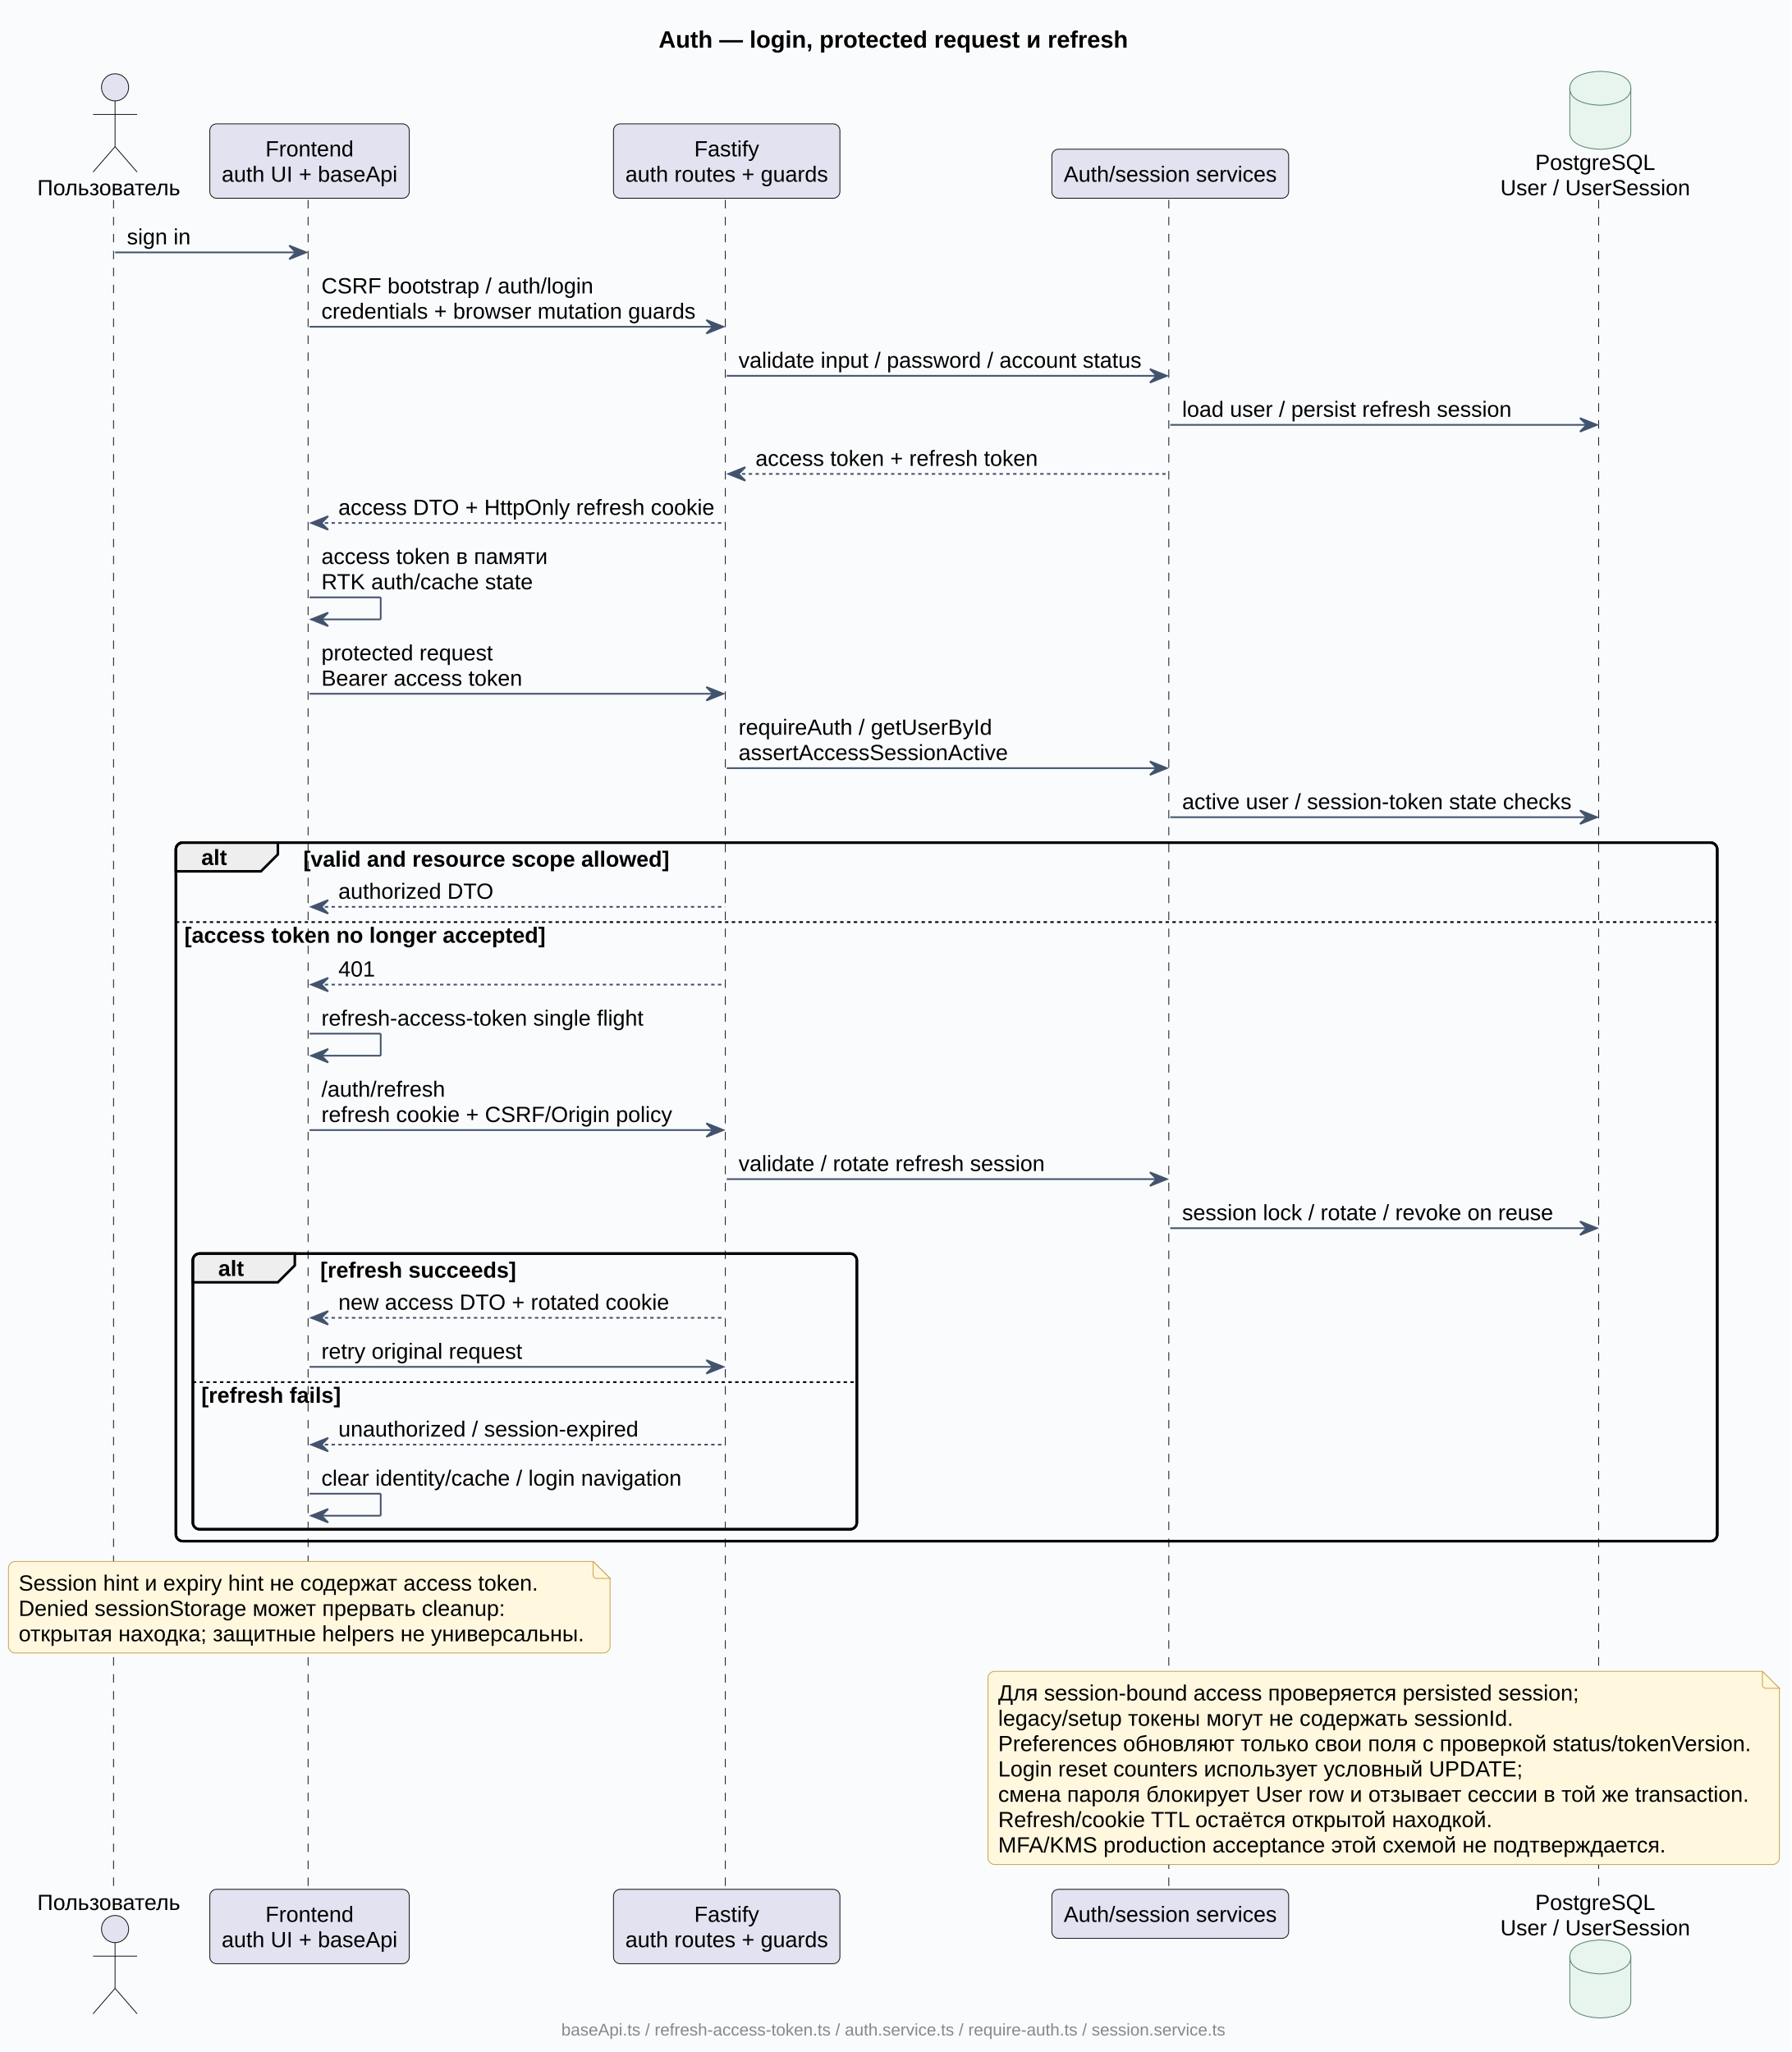
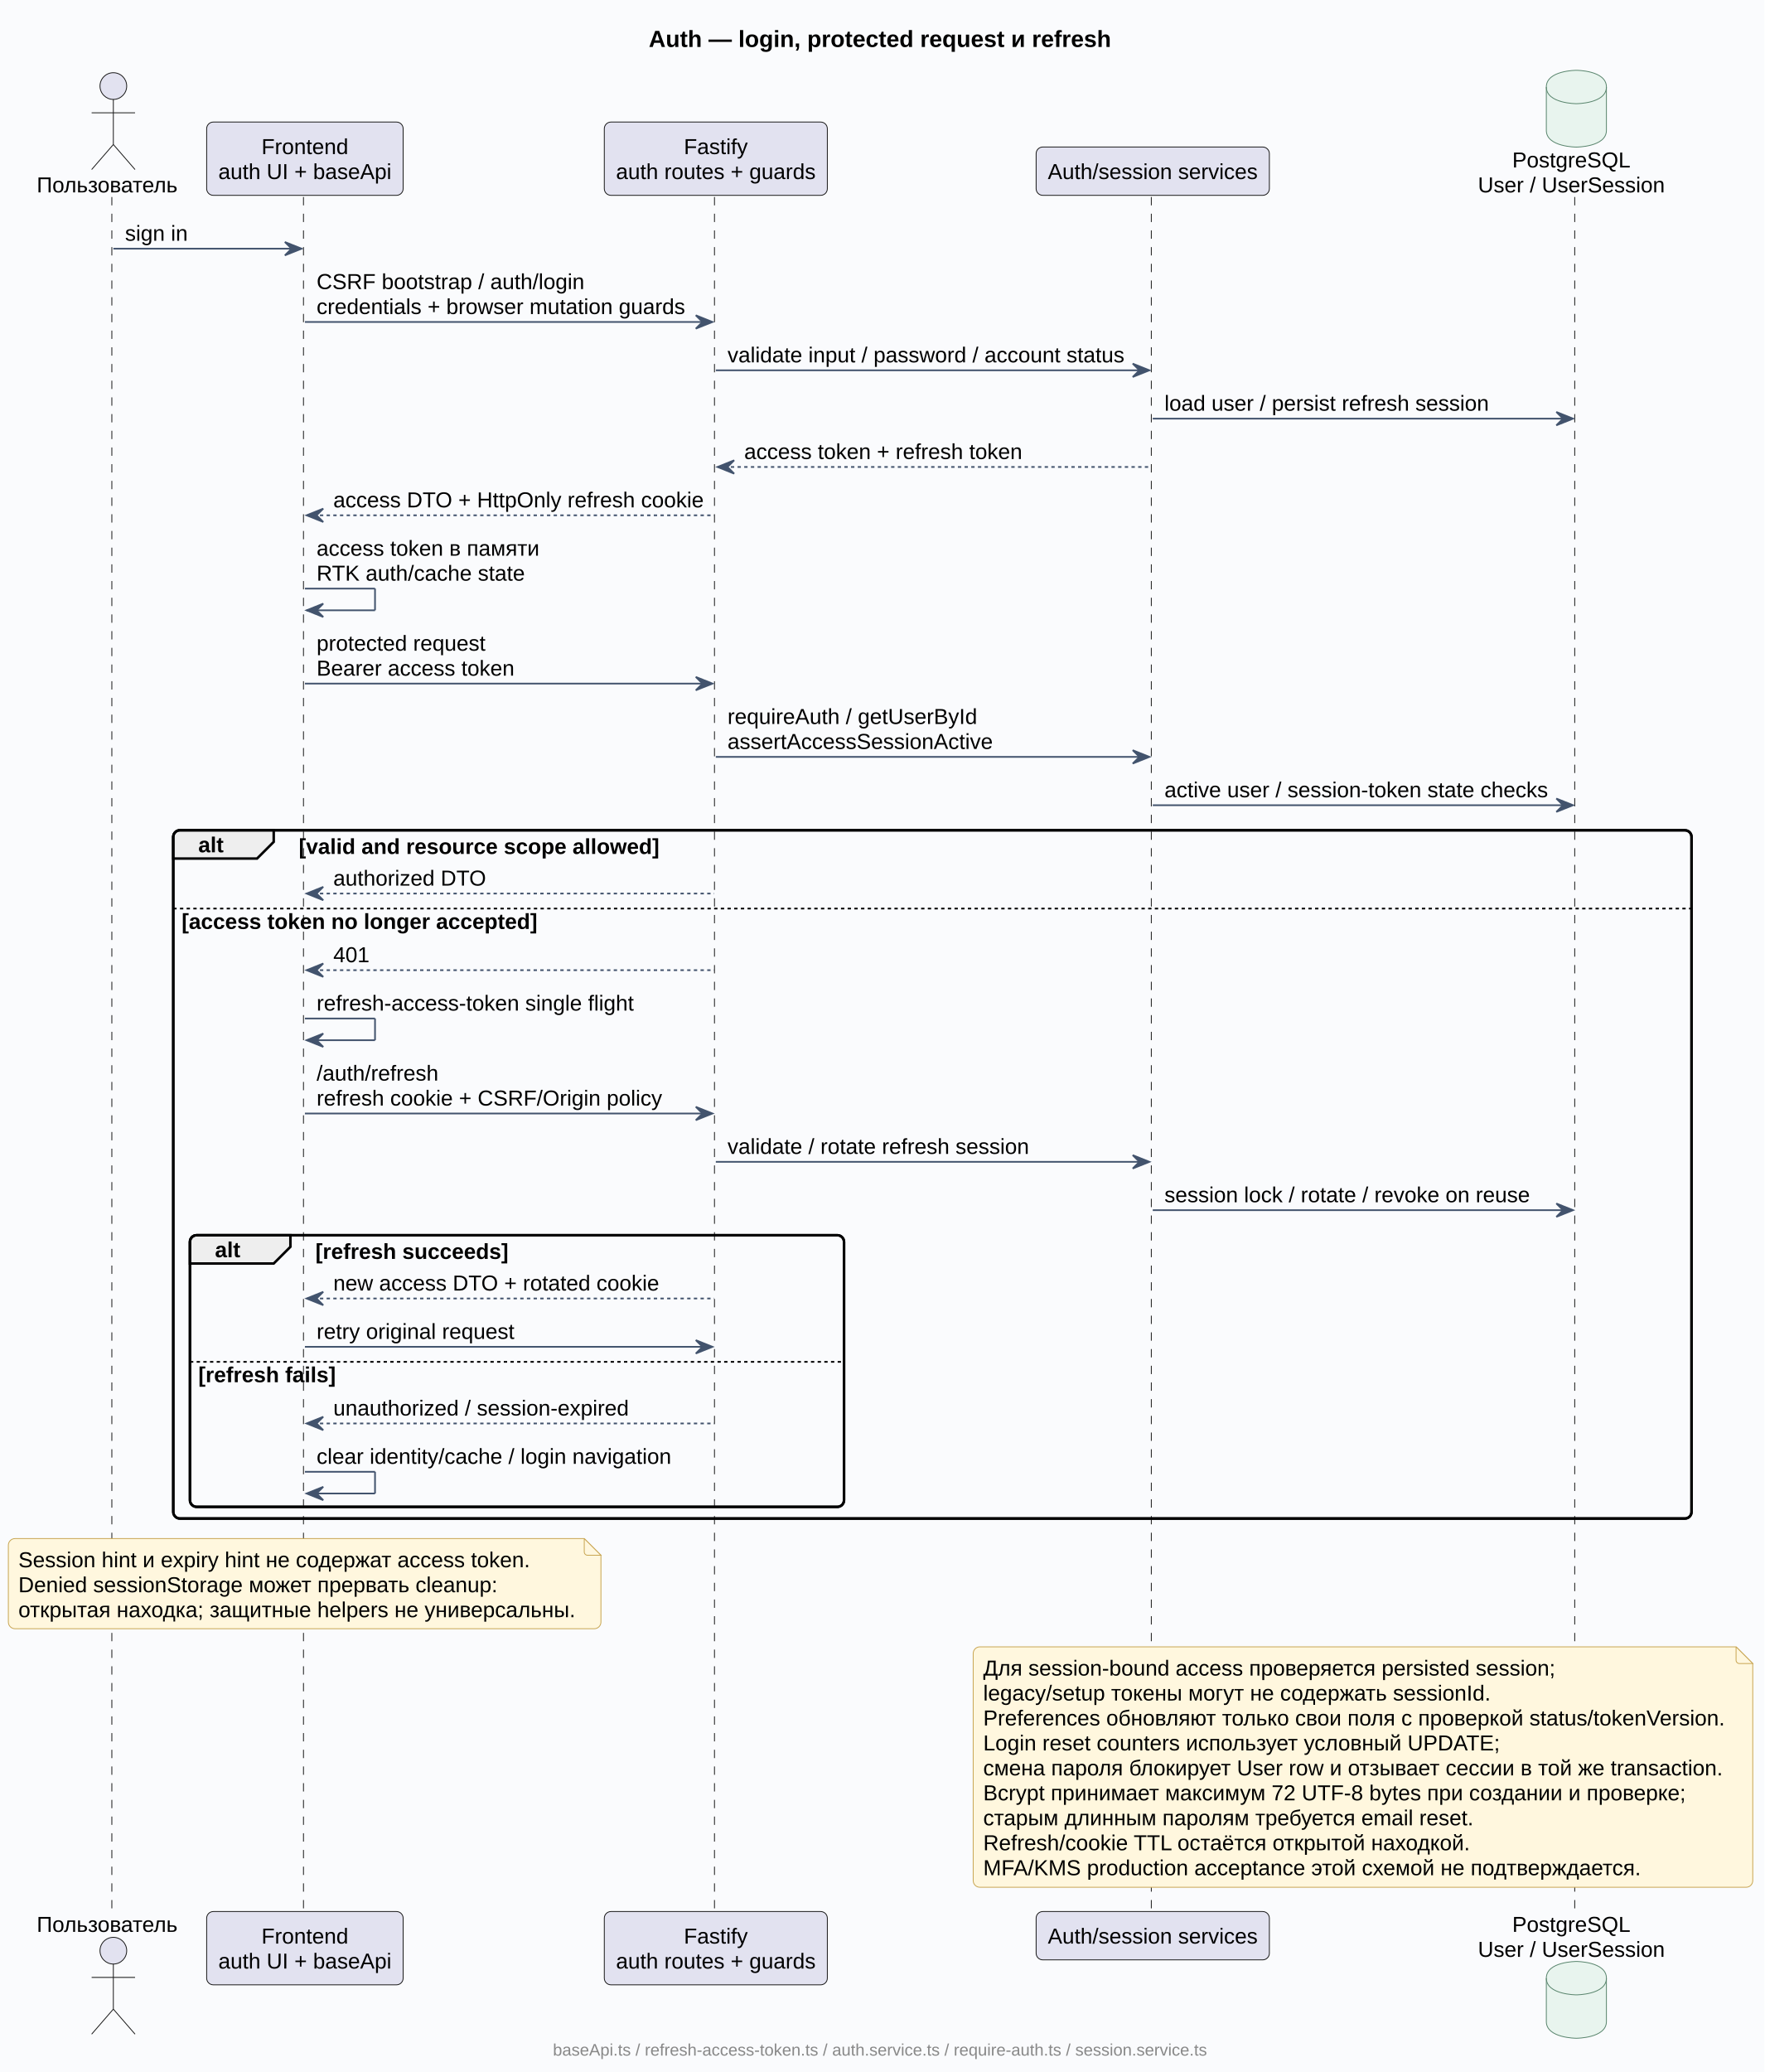
- <svg xmlns="http://www.w3.org/2000/svg" contentStyleType="text/css" data-diagram-type="SEQUENCE" height="1211px" preserveAspectRatio="none" style="width:1057px;height:1211px;background:#FAFBFD;" version="1.1" viewBox="0 0 1057 1211" width="1057px" zoomAndPan="magnify">
+ <svg xmlns="http://www.w3.org/2000/svg" contentStyleType="text/css" data-diagram-type="SEQUENCE" height="1241px" preserveAspectRatio="none" style="width:1057px;height:1241px;background:#FAFBFD;" version="1.1" viewBox="0 0 1057 1241" width="1057px" zoomAndPan="magnify">
  <defs />
  <g>
-     <rect fill="#FAFBFD" height="1211" style="stroke:none;stroke-width:1;" width="1057" x="0" y="0" />
+     <rect fill="#FAFBFD" height="1241" style="stroke:none;stroke-width:1;" width="1057" x="0" y="0" />
    <text fill="#000000" font-family="Arial" font-size="14" font-weight="bold" lengthAdjust="spacing" textLength="276.972" x="388.653" y="28.132">Auth — login, protected request и refresh</text>
    <rect fill="none" height="412.231" rx="4" ry="4" style="stroke:#000000;stroke-width:1.5;" width="909.523" x="103.801" y="497.278" />
    <rect fill="none" height="162.692" rx="4" ry="4" style="stroke:#000000;stroke-width:1.5;" width="391.82" x="113.801" y="739.817" />
    <g class="participant-lifeline" data-entity-uid="part1" data-qualified-name="User" id="part1-lifeline">
      <g>
-         <rect fill="#000000" fill-opacity="0" height="998" width="8" x="63.901" y="117.996" />
-         <line style="stroke:#181818;stroke-width:0.5;stroke-dasharray:5,5;" x1="67" x2="67" y1="117.996" y2="1115.997" />
+         <rect fill="#000000" fill-opacity="0" height="1027.898" width="8" x="63.901" y="117.996" />
+         <line style="stroke:#181818;stroke-width:0.5;stroke-dasharray:5,5;" x1="67" x2="67" y1="117.996" y2="1145.894" />
      </g>
    </g>
    <g class="participant-lifeline" data-entity-uid="part2" data-qualified-name="Front" id="part2-lifeline">
      <g>
-         <rect fill="#000000" fill-opacity="0" height="998" width="8" x="178.655" y="117.996" />
-         <line style="stroke:#181818;stroke-width:0.5;stroke-dasharray:5,5;" x1="181.801" x2="181.801" y1="117.996" y2="1115.997" />
+         <rect fill="#000000" fill-opacity="0" height="1027.898" width="8" x="178.655" y="117.996" />
+         <line style="stroke:#181818;stroke-width:0.5;stroke-dasharray:5,5;" x1="181.801" x2="181.801" y1="117.996" y2="1145.894" />
      </g>
    </g>
    <g class="participant-lifeline" data-entity-uid="part3" data-qualified-name="API" id="part3-lifeline">
      <g>
-         <rect fill="#000000" fill-opacity="0" height="998" width="8" x="424.817" y="117.996" />
-         <line style="stroke:#181818;stroke-width:0.5;stroke-dasharray:5,5;" x1="428.012" x2="428.012" y1="117.996" y2="1115.997" />
+         <rect fill="#000000" fill-opacity="0" height="1027.898" width="8" x="424.817" y="117.996" />
+         <line style="stroke:#181818;stroke-width:0.5;stroke-dasharray:5,5;" x1="428.012" x2="428.012" y1="117.996" y2="1145.894" />
      </g>
    </g>
    <g class="participant-lifeline" data-entity-uid="part4" data-qualified-name="Auth" id="part4-lifeline">
      <g>
-         <rect fill="#000000" fill-opacity="0" height="998" width="8" x="686.562" y="117.996" />
-         <line style="stroke:#181818;stroke-width:0.5;stroke-dasharray:5,5;" x1="689.701" x2="689.701" y1="117.996" y2="1115.997" />
+         <rect fill="#000000" fill-opacity="0" height="1027.898" width="8" x="686.562" y="117.996" />
+         <line style="stroke:#181818;stroke-width:0.5;stroke-dasharray:5,5;" x1="689.701" x2="689.701" y1="117.996" y2="1145.894" />
      </g>
    </g>
    <g class="participant-lifeline" data-entity-uid="part5" data-qualified-name="PG" id="part5-lifeline">
      <g>
-         <rect fill="#000000" fill-opacity="0" height="998" width="8" x="940.335" y="117.996" />
-         <line style="stroke:#181818;stroke-width:0.5;stroke-dasharray:5,5;" x1="943.345" x2="943.345" y1="117.996" y2="1115.997" />
+         <rect fill="#000000" fill-opacity="0" height="1027.898" width="8" x="940.335" y="117.996" />
+         <line style="stroke:#181818;stroke-width:0.5;stroke-dasharray:5,5;" x1="943.345" x2="943.345" y1="117.996" y2="1145.894" />
      </g>
    </g>
    <g class="participant participant-head" data-entity-uid="part1" data-qualified-name="User" id="part1-head">
      <text fill="#000000" font-family="Arial" font-size="13" lengthAdjust="spacing" textLength="85.801" x="22" y="115.241">Пользователь</text>
      <ellipse cx="67.901" cy="51.547" fill="#E2E2F0" rx="8" ry="8" style="stroke:#181818;stroke-width:0.5;" />
      <path d="M67.901,59.547 L67.901,86.547 M54.901,67.547 L80.901,67.547 M67.901,86.547 L54.901,101.547 M67.901,86.547 L80.901,101.547" fill="none" style="stroke:#181818;stroke-width:0.5;" />
    </g>
    <g class="participant participant-tail" data-entity-uid="part1" data-qualified-name="User" id="part1-tail">
-       <text fill="#000000" font-family="Arial" font-size="13" lengthAdjust="spacing" textLength="85.801" x="22" y="1127.19">Пользователь</text>
-       <ellipse cx="67.901" cy="1138.445" fill="#E2E2F0" rx="8" ry="8" style="stroke:#181818;stroke-width:0.5;" />
-       <path d="M67.901,1146.445 L67.901,1173.445 M54.901,1154.445 L80.901,1154.445 M67.901,1173.445 L54.901,1188.445 M67.901,1173.445 L80.901,1188.445" fill="none" style="stroke:#181818;stroke-width:0.5;" />
+       <text fill="#000000" font-family="Arial" font-size="13" lengthAdjust="spacing" textLength="85.801" x="22" y="1157.088">Пользователь</text>
+       <ellipse cx="67.901" cy="1168.343" fill="#E2E2F0" rx="8" ry="8" style="stroke:#181818;stroke-width:0.5;" />
+       <path d="M67.901,1176.343 L67.901,1203.343 M54.901,1184.343 L80.901,1184.343 M67.901,1203.343 L54.901,1218.343 M67.901,1203.343 L80.901,1218.343" fill="none" style="stroke:#181818;stroke-width:0.5;" />
    </g>
    <g class="participant participant-head" data-entity-uid="part2" data-qualified-name="Front" id="part2-head">
      <rect fill="#E2E2F0" height="43.898" rx="4" ry="4" style="stroke:#181818;stroke-width:0.5;" width="117.708" x="123.801" y="73.099" />
      <text fill="#000000" font-family="Arial" font-size="13" lengthAdjust="spacing" textLength="52.032" x="156.639" y="92.293">Frontend</text>
      <text fill="#000000" font-family="Arial" font-size="13" lengthAdjust="spacing" textLength="103.708" x="130.801" y="107.241">auth UI + baseApi</text>
    </g>
    <g class="participant participant-tail" data-entity-uid="part2" data-qualified-name="Front" id="part2-tail">
-       <rect fill="#E2E2F0" height="43.898" rx="4" ry="4" style="stroke:#181818;stroke-width:0.5;" width="117.708" x="123.801" y="1114.997" />
-       <text fill="#000000" font-family="Arial" font-size="13" lengthAdjust="spacing" textLength="52.032" x="156.639" y="1134.19">Frontend</text>
-       <text fill="#000000" font-family="Arial" font-size="13" lengthAdjust="spacing" textLength="103.708" x="130.801" y="1149.139">auth UI + baseApi</text>
+       <rect fill="#E2E2F0" height="43.898" rx="4" ry="4" style="stroke:#181818;stroke-width:0.5;" width="117.708" x="123.801" y="1144.894" />
+       <text fill="#000000" font-family="Arial" font-size="13" lengthAdjust="spacing" textLength="52.032" x="156.639" y="1164.088">Frontend</text>
+       <text fill="#000000" font-family="Arial" font-size="13" lengthAdjust="spacing" textLength="103.708" x="130.801" y="1179.037">auth UI + baseApi</text>
    </g>
    <g class="participant participant-head" data-entity-uid="part3" data-qualified-name="API" id="part3-head">
      <rect fill="#E2E2F0" height="43.898" rx="4" ry="4" style="stroke:#181818;stroke-width:0.5;" width="133.609" x="362.012" y="73.099" />
      <text fill="#000000" font-family="Arial" font-size="13" lengthAdjust="spacing" textLength="38.283" x="409.675" y="92.293">Fastify</text>
      <text fill="#000000" font-family="Arial" font-size="13" lengthAdjust="spacing" textLength="119.609" x="369.012" y="107.241">auth routes + guards</text>
    </g>
    <g class="participant participant-tail" data-entity-uid="part3" data-qualified-name="API" id="part3-tail">
-       <rect fill="#E2E2F0" height="43.898" rx="4" ry="4" style="stroke:#181818;stroke-width:0.5;" width="133.609" x="362.012" y="1114.997" />
-       <text fill="#000000" font-family="Arial" font-size="13" lengthAdjust="spacing" textLength="38.283" x="409.675" y="1134.19">Fastify</text>
-       <text fill="#000000" font-family="Arial" font-size="13" lengthAdjust="spacing" textLength="119.609" x="369.012" y="1149.139">auth routes + guards</text>
+       <rect fill="#E2E2F0" height="43.898" rx="4" ry="4" style="stroke:#181818;stroke-width:0.5;" width="133.609" x="362.012" y="1144.894" />
+       <text fill="#000000" font-family="Arial" font-size="13" lengthAdjust="spacing" textLength="38.283" x="409.675" y="1164.088">Fastify</text>
+       <text fill="#000000" font-family="Arial" font-size="13" lengthAdjust="spacing" textLength="119.609" x="369.012" y="1179.037">auth routes + guards</text>
    </g>
    <g class="participant participant-head" data-entity-uid="part4" data-qualified-name="Auth" id="part4-head">
      <rect fill="#E2E2F0" height="28.949" rx="4" ry="4" style="stroke:#181818;stroke-width:0.5;" width="139.722" x="620.701" y="88.047" />
      <text fill="#000000" font-family="Arial" font-size="13" lengthAdjust="spacing" textLength="125.722" x="627.701" y="107.241">Auth/session services</text>
    </g>
    <g class="participant participant-tail" data-entity-uid="part4" data-qualified-name="Auth" id="part4-tail">
-       <rect fill="#E2E2F0" height="28.949" rx="4" ry="4" style="stroke:#181818;stroke-width:0.5;" width="139.722" x="620.701" y="1114.997" />
-       <text fill="#000000" font-family="Arial" font-size="13" lengthAdjust="spacing" textLength="125.722" x="627.701" y="1134.19">Auth/session services</text>
+       <rect fill="#E2E2F0" height="28.949" rx="4" ry="4" style="stroke:#181818;stroke-width:0.5;" width="139.722" x="620.701" y="1144.894" />
+       <text fill="#000000" font-family="Arial" font-size="13" lengthAdjust="spacing" textLength="125.722" x="627.701" y="1164.088">Auth/session services</text>
    </g>
    <g class="participant participant-head" data-entity-uid="part5" data-qualified-name="PG" id="part5-head">
      <text fill="#000000" font-family="Arial" font-size="13" lengthAdjust="spacing" textLength="70.814" x="905.927" y="100.293">PostgreSQL</text>
      <text fill="#000000" font-family="Arial" font-size="13" lengthAdjust="spacing" textLength="111.979" x="885.345" y="115.241">User / UserSession</text>
      <path d="M926.335,52.099 C926.335,42.099 944.335,42.099 944.335,42.099 C944.335,42.099 962.335,42.099 962.335,52.099 L962.335,78.099 C962.335,88.099 944.335,88.099 944.335,88.099 C944.335,88.099 926.335,88.099 926.335,78.099 L926.335,52.099" fill="#E8F4EE" style="stroke:#58846C;stroke-width:0.5;" />
      <path d="M926.335,52.099 C926.335,62.099 944.335,62.099 944.335,62.099 C944.335,62.099 962.335,62.099 962.335,52.099" fill="none" style="stroke:#58846C;stroke-width:0.5;" />
    </g>
    <g class="participant participant-tail" data-entity-uid="part5" data-qualified-name="PG" id="part5-tail">
-       <text fill="#000000" font-family="Arial" font-size="13" lengthAdjust="spacing" textLength="70.814" x="905.927" y="1127.19">PostgreSQL</text>
-       <text fill="#000000" font-family="Arial" font-size="13" lengthAdjust="spacing" textLength="111.979" x="885.345" y="1142.139">User / UserSession</text>
-       <path d="M926.335,1154.894 C926.335,1144.894 944.335,1144.894 944.335,1144.894 C944.335,1144.894 962.335,1144.894 962.335,1154.894 L962.335,1180.894 C962.335,1190.894 944.335,1190.894 944.335,1190.894 C944.335,1190.894 926.335,1190.894 926.335,1180.894 L926.335,1154.894" fill="#E8F4EE" style="stroke:#58846C;stroke-width:0.5;" />
-       <path d="M926.335,1154.894 C926.335,1164.894 944.335,1164.894 944.335,1164.894 C944.335,1164.894 962.335,1164.894 962.335,1154.894" fill="none" style="stroke:#58846C;stroke-width:0.5;" />
+       <text fill="#000000" font-family="Arial" font-size="13" lengthAdjust="spacing" textLength="70.814" x="905.927" y="1157.088">PostgreSQL</text>
+       <text fill="#000000" font-family="Arial" font-size="13" lengthAdjust="spacing" textLength="111.979" x="885.345" y="1172.037">User / UserSession</text>
+       <path d="M926.335,1184.792 C926.335,1174.792 944.335,1174.792 944.335,1174.792 C944.335,1174.792 962.335,1174.792 962.335,1184.792 L962.335,1210.792 C962.335,1220.792 944.335,1220.792 944.335,1220.792 C944.335,1220.792 926.335,1220.792 926.335,1210.792 L926.335,1184.792" fill="#E8F4EE" style="stroke:#58846C;stroke-width:0.5;" />
+       <path d="M926.335,1184.792 C926.335,1194.792 944.335,1194.792 944.335,1194.792 C944.335,1194.792 962.335,1194.792 962.335,1184.792" fill="none" style="stroke:#58846C;stroke-width:0.5;" />
    </g>
    <g class="message" data-entity-1="part1" data-entity-2="part2" id="msg1">
      <polygon fill="#42536D" points="170.655,144.945,180.655,148.945,170.655,152.945,174.655,148.945" style="stroke:#42536D;stroke-width:1;" />
      <line style="stroke:#42536D;stroke-width:1;" x1="67.901" x2="176.655" y1="148.945" y2="148.945" />
      <text fill="#000000" font-family="Arial" font-size="13" lengthAdjust="spacing" textLength="37.578" x="74.901" y="144.19">sign in</text>
    </g>
    <g class="message" data-entity-1="part2" data-entity-2="part3" id="msg2">
      <polygon fill="#42536D" points="416.817,188.842,426.817,192.842,416.817,196.842,420.817,192.842" style="stroke:#42536D;stroke-width:1;" />
      <line style="stroke:#42536D;stroke-width:1;" x1="182.655" x2="422.817" y1="192.842" y2="192.842" />
      <text fill="#000000" font-family="Arial" font-size="13" lengthAdjust="spacing" textLength="160.418" x="189.655" y="173.139">CSRF bootstrap / auth/login</text>
      <text fill="#000000" font-family="Arial" font-size="13" lengthAdjust="spacing" textLength="220.752" x="189.655" y="188.087">credentials + browser mutation guards</text>
    </g>
    <g class="message" data-entity-1="part3" data-entity-2="part4" id="msg3">
      <polygon fill="#42536D" points="678.562,217.791,688.562,221.791,678.562,225.791,682.562,221.791" style="stroke:#42536D;stroke-width:1;" />
      <line style="stroke:#42536D;stroke-width:1;" x1="428.817" x2="684.562" y1="221.791" y2="221.791" />
      <text fill="#000000" font-family="Arial" font-size="13" lengthAdjust="spacing" textLength="237.745" x="435.817" y="217.036">validate input / password / account status</text>
    </g>
    <g class="message" data-entity-1="part4" data-entity-2="part5" id="msg4">
      <polygon fill="#42536D" points="932.335,246.74,942.335,250.74,932.335,254.74,936.335,250.74" style="stroke:#42536D;stroke-width:1;" />
      <line style="stroke:#42536D;stroke-width:1;" x1="690.562" x2="938.335" y1="250.74" y2="250.74" />
      <text fill="#000000" font-family="Arial" font-size="13" lengthAdjust="spacing" textLength="194.365" x="697.562" y="245.985">load user / persist refresh session</text>
    </g>
    <g class="message" data-entity-1="part4" data-entity-2="part3" id="msg5">
      <polygon fill="#42536D" points="439.817,275.688,429.817,279.688,439.817,283.688,435.817,279.688" style="stroke:#42536D;stroke-width:1;" />
      <line style="stroke:#42536D;stroke-width:1;stroke-dasharray:2,2;" x1="433.817" x2="689.562" y1="279.688" y2="279.688" />
      <text fill="#000000" font-family="Arial" font-size="13" lengthAdjust="spacing" textLength="166.562" x="445.817" y="274.934">access token + refresh token</text>
    </g>
    <g class="message" data-entity-1="part3" data-entity-2="part2" id="msg6">
      <polygon fill="#42536D" points="193.655,304.637,183.655,308.637,193.655,312.637,189.655,308.637" style="stroke:#42536D;stroke-width:1;" />
      <line style="stroke:#42536D;stroke-width:1;stroke-dasharray:2,2;" x1="187.655" x2="427.817" y1="308.637" y2="308.637" />
      <text fill="#000000" font-family="Arial" font-size="13" lengthAdjust="spacing" textLength="222.162" x="199.655" y="303.882">access DTO + HttpOnly refresh cookie</text>
    </g>
    <g class="message" data-entity-1="part2" data-entity-2="part2" id="msg7">
      <line style="stroke:#42536D;stroke-width:1;" x1="182.655" x2="224.655" y1="352.535" y2="352.535" />
      <line style="stroke:#42536D;stroke-width:1;" x1="224.655" x2="224.655" y1="352.535" y2="365.535" />
      <line style="stroke:#42536D;stroke-width:1;" x1="183.655" x2="224.655" y1="365.535" y2="365.535" />
      <polygon fill="#42536D" points="193.655,361.535,183.655,365.535,193.655,369.535,189.655,365.535" style="stroke:#42536D;stroke-width:1;" />
      <text fill="#000000" font-family="Arial" font-size="13" lengthAdjust="spacing" textLength="133.466" x="189.655" y="332.831">access token в памяти</text>
      <text fill="#000000" font-family="Arial" font-size="13" lengthAdjust="spacing" textLength="125.011" x="189.655" y="347.78">RTK auth/cache state</text>
    </g>
    <g class="message" data-entity-1="part2" data-entity-2="part3" id="msg8">
      <polygon fill="#42536D" points="416.817,405.432,426.817,409.432,416.817,413.432,420.817,409.432" style="stroke:#42536D;stroke-width:1;" />
      <line style="stroke:#42536D;stroke-width:1;" x1="182.655" x2="422.817" y1="409.432" y2="409.432" />
      <text fill="#000000" font-family="Arial" font-size="13" lengthAdjust="spacing" textLength="101.175" x="189.655" y="389.728">protected request</text>
      <text fill="#000000" font-family="Arial" font-size="13" lengthAdjust="spacing" textLength="118.504" x="189.655" y="404.677">Bearer access token</text>
    </g>
    <g class="message" data-entity-1="part3" data-entity-2="part4" id="msg9">
      <polygon fill="#42536D" points="678.562,449.33,688.562,453.33,678.562,457.33,682.562,453.33" style="stroke:#42536D;stroke-width:1;" />
      <line style="stroke:#42536D;stroke-width:1;" x1="428.817" x2="684.562" y1="453.33" y2="453.33" />
      <text fill="#000000" font-family="Arial" font-size="13" lengthAdjust="spacing" textLength="149.576" x="435.817" y="433.626">requireAuth / getUserById</text>
      <text fill="#000000" font-family="Arial" font-size="13" lengthAdjust="spacing" textLength="158.952" x="435.817" y="448.575">assertAccessSessionActive</text>
    </g>
    <g class="message" data-entity-1="part4" data-entity-2="part5" id="msg10">
      <polygon fill="#42536D" points="932.335,478.278,942.335,482.278,932.335,486.278,936.335,482.278" style="stroke:#42536D;stroke-width:1;" />
      <line style="stroke:#42536D;stroke-width:1;" x1="690.562" x2="938.335" y1="482.278" y2="482.278" />
      <text fill="#000000" font-family="Arial" font-size="13" lengthAdjust="spacing" textLength="229.773" x="697.562" y="477.523">active user / session-token state checks</text>
    </g>
    <path d="M107.801,497.278 L163.972,497.278 L163.972,504.227 L153.972,514.227 L103.801,514.227 L103.801,501.278 A4,4 0 0 1 107.801,497.278" fill="#EEEEEE" style="stroke:#000000;stroke-width:1.5;" />
    <rect fill="none" height="412.231" rx="4" ry="4" style="stroke:#000000;stroke-width:1.5;" width="909.523" x="103.801" y="497.278" />
    <text fill="#000000" font-family="Arial" font-size="13" font-weight="bold" lengthAdjust="spacing" textLength="15.171" x="118.801" y="510.472">alt</text>
    <text fill="#000000" font-family="Arial" font-size="13" font-weight="bold" lengthAdjust="spacing" textLength="216.011" x="178.972" y="511.472">[valid and resource scope allowed]</text>
    <g class="message" data-entity-1="part3" data-entity-2="part2" id="msg11">
      <polygon fill="#42536D" points="193.655,531.176,183.655,535.176,193.655,539.176,189.655,535.176" style="stroke:#42536D;stroke-width:1;" />
      <line style="stroke:#42536D;stroke-width:1;stroke-dasharray:2,2;" x1="187.655" x2="427.817" y1="535.176" y2="535.176" />
      <text fill="#000000" font-family="Arial" font-size="13" lengthAdjust="spacing" textLength="91.762" x="199.655" y="530.421">authorized DTO</text>
    </g>
    <line style="stroke:#000000;stroke-width:1;stroke-dasharray:2,2;" x1="103.801" x2="1013.324" y1="544.176" y2="544.176" />
    <text fill="#000000" font-family="Arial" font-size="13" font-weight="bold" lengthAdjust="spacing" textLength="213.123" x="108.801" y="556.37">[access token no longer accepted]</text>
    <g class="message" data-entity-1="part3" data-entity-2="part2" id="msg12">
      <polygon fill="#42536D" points="193.655,577.073,183.655,581.073,193.655,585.073,189.655,581.073" style="stroke:#42536D;stroke-width:1;" />
      <line style="stroke:#42536D;stroke-width:1;stroke-dasharray:2,2;" x1="187.655" x2="427.817" y1="581.073" y2="581.073" />
      <text fill="#000000" font-family="Arial" font-size="13" lengthAdjust="spacing" textLength="21.69" x="199.655" y="576.318">401</text>
    </g>
    <g class="message" data-entity-1="part2" data-entity-2="part2" id="msg13">
      <line style="stroke:#42536D;stroke-width:1;" x1="182.655" x2="224.655" y1="610.022" y2="610.022" />
      <line style="stroke:#42536D;stroke-width:1;" x1="224.655" x2="224.655" y1="610.022" y2="623.022" />
      <line style="stroke:#42536D;stroke-width:1;" x1="183.655" x2="224.655" y1="623.022" y2="623.022" />
      <polygon fill="#42536D" points="193.655,619.022,183.655,623.022,193.655,627.022,189.655,623.022" style="stroke:#42536D;stroke-width:1;" />
      <text fill="#000000" font-family="Arial" font-size="13" lengthAdjust="spacing" textLength="190.03" x="189.655" y="605.267">refresh-access-token single flight</text>
    </g>
    <g class="message" data-entity-1="part2" data-entity-2="part3" id="msg14">
      <polygon fill="#42536D" points="416.817,662.919,426.817,666.919,416.817,670.919,420.817,666.919" style="stroke:#42536D;stroke-width:1;" />
      <line style="stroke:#42536D;stroke-width:1;" x1="182.655" x2="422.817" y1="666.919" y2="666.919" />
      <text fill="#000000" font-family="Arial" font-size="13" lengthAdjust="spacing" textLength="72.985" x="189.655" y="647.216">/auth/refresh</text>
      <text fill="#000000" font-family="Arial" font-size="13" lengthAdjust="spacing" textLength="206.991" x="189.655" y="662.165">refresh cookie + CSRF/Origin policy</text>
    </g>
    <g class="message" data-entity-1="part3" data-entity-2="part4" id="msg15">
      <polygon fill="#42536D" points="678.562,691.868,688.562,695.868,678.562,699.868,682.562,695.868" style="stroke:#42536D;stroke-width:1;" />
      <line style="stroke:#42536D;stroke-width:1;" x1="428.817" x2="684.562" y1="695.868" y2="695.868" />
      <text fill="#000000" font-family="Arial" font-size="13" lengthAdjust="spacing" textLength="180.648" x="435.817" y="691.113">validate / rotate refresh session</text>
    </g>
    <g class="message" data-entity-1="part4" data-entity-2="part5" id="msg16">
      <polygon fill="#42536D" points="932.335,720.817,942.335,724.817,932.335,728.817,936.335,724.817" style="stroke:#42536D;stroke-width:1;" />
      <line style="stroke:#42536D;stroke-width:1;" x1="690.562" x2="938.335" y1="724.817" y2="724.817" />
      <text fill="#000000" font-family="Arial" font-size="13" lengthAdjust="spacing" textLength="218.943" x="697.562" y="720.062">session lock / rotate / revoke on reuse</text>
    </g>
    <path d="M117.801,739.817 L173.972,739.817 L173.972,746.766 L163.972,756.766 L113.801,756.766 L113.801,743.817 A4,4 0 0 1 117.801,739.817" fill="#EEEEEE" style="stroke:#000000;stroke-width:1.5;" />
    <rect fill="none" height="162.692" rx="4" ry="4" style="stroke:#000000;stroke-width:1.5;" width="391.82" x="113.801" y="739.817" />
    <text fill="#000000" font-family="Arial" font-size="13" font-weight="bold" lengthAdjust="spacing" textLength="15.171" x="128.801" y="753.011">alt</text>
    <text fill="#000000" font-family="Arial" font-size="13" font-weight="bold" lengthAdjust="spacing" textLength="115.61" x="188.972" y="754.011">[refresh succeeds]</text>
    <g class="message" data-entity-1="part3" data-entity-2="part2" id="msg17">
      <polygon fill="#42536D" points="193.655,773.714,183.655,777.714,193.655,781.714,189.655,777.714" style="stroke:#42536D;stroke-width:1;" />
      <line style="stroke:#42536D;stroke-width:1;stroke-dasharray:2,2;" x1="187.655" x2="427.817" y1="777.714" y2="777.714" />
      <text fill="#000000" font-family="Arial" font-size="13" lengthAdjust="spacing" textLength="195.451" x="199.655" y="772.96">new access DTO + rotated cookie</text>
    </g>
    <g class="message" data-entity-1="part2" data-entity-2="part3" id="msg18">
      <polygon fill="#42536D" points="416.817,802.663,426.817,806.663,416.817,810.663,420.817,806.663" style="stroke:#42536D;stroke-width:1;" />
      <line style="stroke:#42536D;stroke-width:1;" x1="182.655" x2="422.817" y1="806.663" y2="806.663" />
      <text fill="#000000" font-family="Arial" font-size="13" lengthAdjust="spacing" textLength="118.498" x="189.655" y="801.908">retry original request</text>
    </g>
    <line style="stroke:#000000;stroke-width:1;stroke-dasharray:2,2;" x1="113.801" x2="505.621" y1="815.663" y2="815.663" />
    <text fill="#000000" font-family="Arial" font-size="13" font-weight="bold" lengthAdjust="spacing" textLength="82.361" x="118.801" y="827.857">[refresh fails]</text>
    <g class="message" data-entity-1="part3" data-entity-2="part2" id="msg19">
      <polygon fill="#42536D" points="193.655,848.561,183.655,852.561,193.655,856.561,189.655,852.561" style="stroke:#42536D;stroke-width:1;" />
      <line style="stroke:#42536D;stroke-width:1;stroke-dasharray:2,2;" x1="187.655" x2="427.817" y1="852.561" y2="852.561" />
      <text fill="#000000" font-family="Arial" font-size="13" lengthAdjust="spacing" textLength="177.049" x="199.655" y="847.806">unauthorized / session-expired</text>
    </g>
    <g class="message" data-entity-1="part2" data-entity-2="part2" id="msg20">
      <line style="stroke:#42536D;stroke-width:1;" x1="182.655" x2="224.655" y1="881.509" y2="881.509" />
      <line style="stroke:#42536D;stroke-width:1;" x1="224.655" x2="224.655" y1="881.509" y2="894.509" />
      <line style="stroke:#42536D;stroke-width:1;" x1="183.655" x2="224.655" y1="894.509" y2="894.509" />
      <polygon fill="#42536D" points="193.655,890.509,183.655,894.509,193.655,898.509,189.655,894.509" style="stroke:#42536D;stroke-width:1;" />
      <text fill="#000000" font-family="Arial" font-size="13" lengthAdjust="spacing" textLength="212.462" x="189.655" y="876.754">clear identity/cache / login navigation</text>
    </g>
    <path d="M5,925.509 L5,971.509 A4,4 0 0 0 9,975.509 L356,975.509 A4,4 0 0 0 360,971.509 L360,931.509 L350,921.509 L9,921.509 A4,4 0 0 0 5,925.509" fill="#FFF7DE" style="stroke:#C8A552;stroke-width:0.5;" />
    <path d="M350,921.509 L350,929.509 A2,2 0 0 0 352,931.509 L360,931.509 L350,921.509" fill="#FFF7DE" style="stroke:#C8A552;stroke-width:0.5;" />
    <text fill="#000000" font-family="Arial" font-size="13" lengthAdjust="spacing" textLength="306.941" x="11" y="938.703">Session hint и expiry hint не содержат access token.</text>
    <text fill="#000000" font-family="Arial" font-size="13" lengthAdjust="spacing" textLength="288.044" x="11" y="953.652">Denied sessionStorage может прервать cleanup:</text>
    <text fill="#000000" font-family="Arial" font-size="13" lengthAdjust="spacing" textLength="334.414" x="11" y="968.601">открытая находка; защитные helpers не универсальны.</text>
-     <path d="M583,990.356 L583,1096.355 A4,4 0 0 0 587,1100.355 L1046,1100.355 A4,4 0 0 0 1050,1096.355 L1050,996.356 L1040,986.356 L587,986.356 A4,4 0 0 0 583,990.356" fill="#FFF7DE" style="stroke:#C8A552;stroke-width:0.5;" />
+     <path d="M583,990.356 L583,1126.355 A4,4 0 0 0 587,1130.355 L1046,1130.355 A4,4 0 0 0 1050,1126.355 L1050,996.356 L1040,986.356 L587,986.356 A4,4 0 0 0 583,990.356" fill="#FFF7DE" style="stroke:#C8A552;stroke-width:0.5;" />
    <path d="M1040,986.356 L1040,994.356 A2,2 0 0 0 1042,996.356 L1050,996.356 L1040,986.356" fill="#FFF7DE" style="stroke:#C8A552;stroke-width:0.5;" />
    <text fill="#000000" font-family="Arial" font-size="13" lengthAdjust="spacing" textLength="343.573" x="589" y="1003.549">Для session-bound access проверяется persisted session;</text>
    <text fill="#000000" font-family="Arial" font-size="13" lengthAdjust="spacing" textLength="304.408" x="589" y="1018.498">legacy/setup токены могут не содержать sessionId.</text>
    <text fill="#000000" font-family="Arial" font-size="13" lengthAdjust="spacing" textLength="446.278" x="589" y="1033.447">Preferences обновляют только свои поля с проверкой status/tokenVersion.</text>
    <text fill="#000000" font-family="Arial" font-size="13" lengthAdjust="spacing" textLength="311.511" x="589" y="1048.396">Login reset counters использует условный UPDATE;</text>
    <text fill="#000000" font-family="Arial" font-size="13" lengthAdjust="spacing" textLength="445.485" x="589" y="1063.344">смена пароля блокирует User row и отзывает сессии в той же transaction.</text>
-     <text fill="#000000" font-family="Arial" font-size="13" lengthAdjust="spacing" textLength="293.312" x="589" y="1078.293">Refresh/cookie TTL остаётся открытой находкой.</text>
-     <text fill="#000000" font-family="Arial" font-size="13" lengthAdjust="spacing" textLength="396.265" x="589" y="1093.242">MFA/KMS production acceptance этой схемой не подтверждается.</text>
-     <text fill="#888888" font-family="Arial" font-size="10" lengthAdjust="spacing" textLength="391.826" x="331.226" y="1201.274">baseApi.ts / refresh-access-token.ts / auth.service.ts / require-auth.ts / session.service.ts</text>
+     <text fill="#000000" font-family="Arial" font-size="13" lengthAdjust="spacing" textLength="421.421" x="589" y="1078.293">Bcrypt принимает максимум 72 UTF-8 bytes при создании и проверке;</text>
+     <text fill="#000000" font-family="Arial" font-size="13" lengthAdjust="spacing" textLength="295.28" x="589" y="1093.242">старым длинным паролям требуется email reset.</text>
+     <text fill="#000000" font-family="Arial" font-size="13" lengthAdjust="spacing" textLength="293.312" x="589" y="1108.19">Refresh/cookie TTL остаётся открытой находкой.</text>
+     <text fill="#000000" font-family="Arial" font-size="13" lengthAdjust="spacing" textLength="396.265" x="589" y="1123.139">MFA/KMS production acceptance этой схемой не подтверждается.</text>
+     <text fill="#888888" font-family="Arial" font-size="10" lengthAdjust="spacing" textLength="391.826" x="331.226" y="1231.171">baseApi.ts / refresh-access-token.ts / auth.service.ts / require-auth.ts / session.service.ts</text>
  </g>
</svg>
